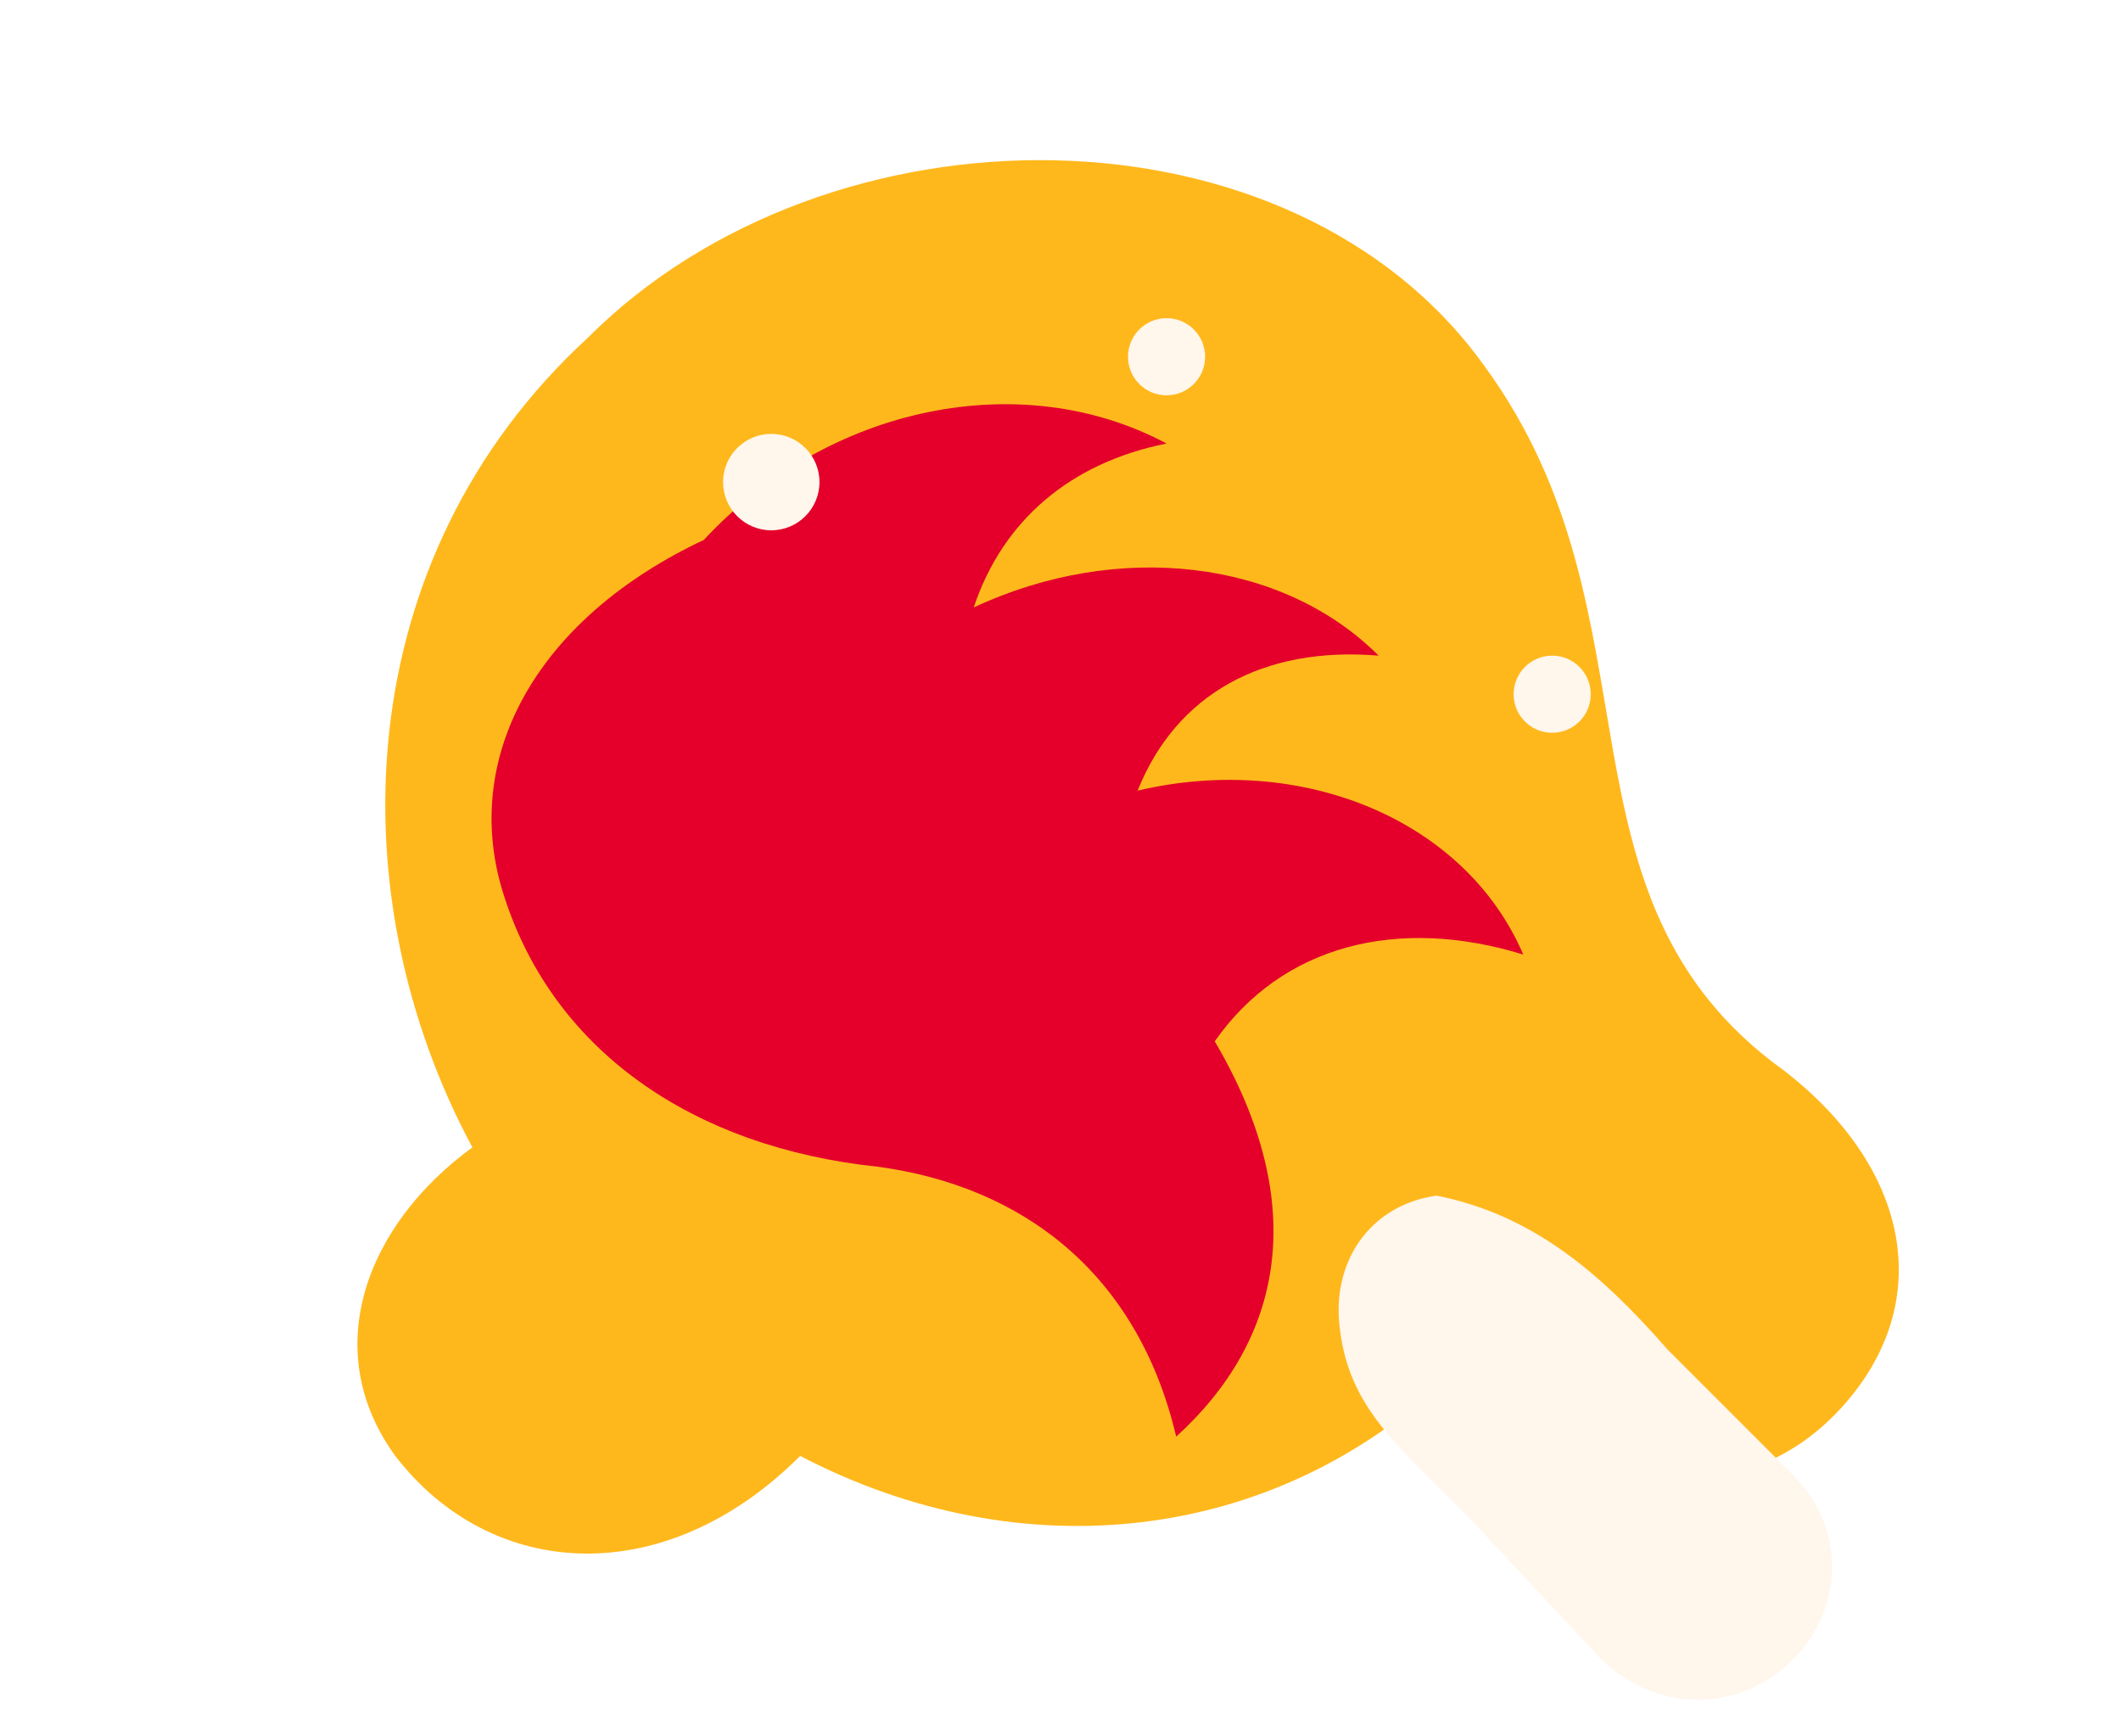
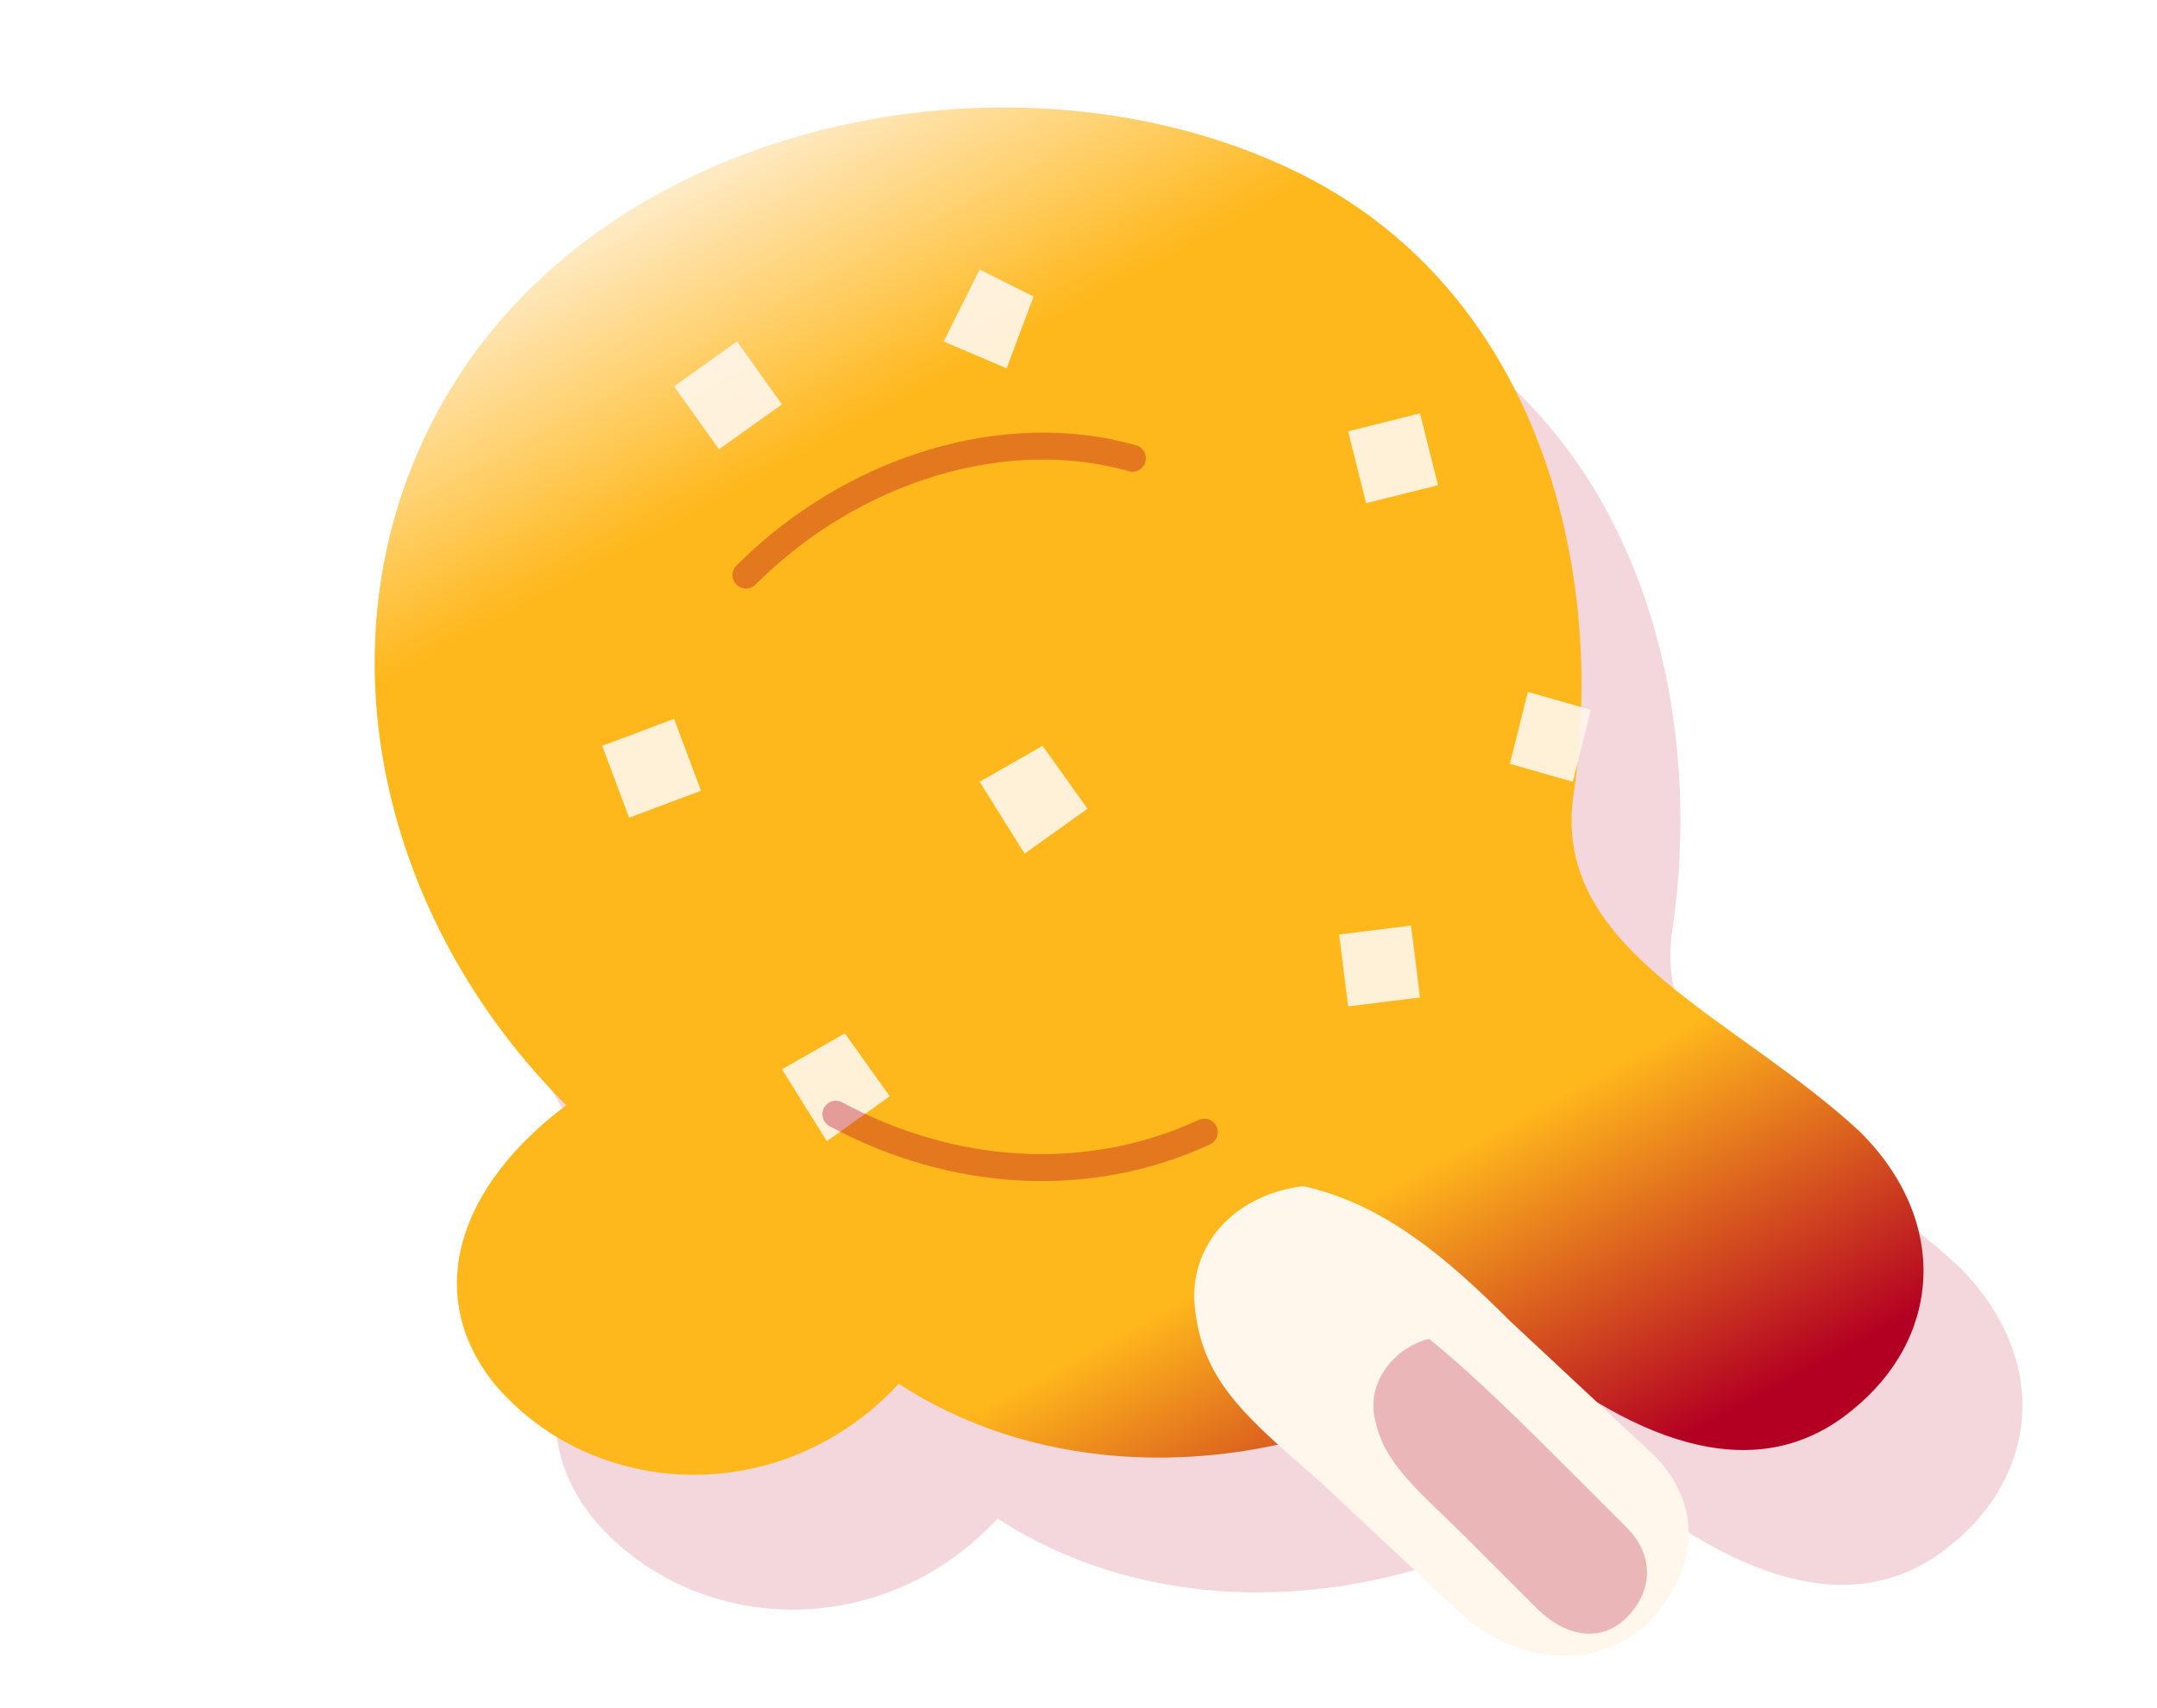
- <svg xmlns="http://www.w3.org/2000/svg" viewBox="0 0 220 180" role="img" aria-labelledby="title">
-   <path fill="#ffb81c" d="M61 35c25-25 73-25 93 3 19 26 6 55 31 73 13 10 16 24 6 35-11 12-27 8-41-3-18 17-44 20-67 8-14 14-32 13-42 0-8-11-3-24 8-32-14-26-13-61 12-84Z" />
-   <path fill="#e4002b" d="M73 56c13-14 33-18 48-10-10 2-17 8-20 17 15-7 32-5 42 5-12-1-21 4-25 14 17-4 34 3 40 17-13-4-25-1-32 9 10 17 7 31-4 41-4-17-16-26-31-28-19-2-34-12-39-29-4-14 4-28 21-36Z" />
-   <path fill="#fff6ec" d="M149 124c10 2 17 8 24 16l13 13c6 6 5 15-1 20-6 5-14 4-19-1l-14-15c-7-7-12-11-13-19-1-7 3-13 10-14Z" />
-   <circle cx="80" cy="50" r="5" fill="#fff6ec" />
-   <circle cx="121" cy="37" r="4" fill="#fff6ec" />
-   <circle cx="161" cy="72" r="4" fill="#fff6ec" />
+ <svg xmlns="http://www.w3.org/2000/svg" viewBox="0 0 240 190" role="img" aria-labelledby="title">
+   <defs>
+     <linearGradient id="crust" x1=".2" y1="0" x2=".8" y2="1">
+       <stop offset="0" stop-color="#fff6ec" />
+       <stop offset=".22" stop-color="#ffb81c" />
+       <stop offset=".78" stop-color="#ffb81c" />
+       <stop offset="1" stop-color="#b30022" />
+     </linearGradient>
+   </defs>
+   <path fill="#b30022" opacity=".16" d="M57 47c21-27 62-34 91-20 27 13 35 44 31 70-2 17 18 24 32 37 10 10 9 23-1 31-11 9-25 3-38-8-20 15-48 18-68 5-13 14-34 13-45 0-8-10-4-22 8-31-23-23-29-58-10-84Z" transform="translate(7 7)" />
+   <path fill="url(#crust)" d="M53 39c20-27 62-34 91-20 27 13 35 44 31 70-2 17 18 24 32 37 10 10 9 23-1 31-11 9-25 3-38-8-20 15-48 18-68 5-13 14-34 13-45 0-8-10-4-22 8-31-23-23-29-58-10-84Z" />
+   <path fill="#fff6ec" d="M145 132c9 2 16 8 23 15l15 14c7 6 6 14 0 20-6 5-14 4-20-1l-16-15c-8-7-13-11-14-19-1-7 4-13 12-14Z" />
+   <path fill="#b30022" d="M159 149c5 4 11 10 16 15l6 6c3 3 3 7 0 10-3 3-7 2-10-1l-8-8c-5-5-9-8-10-13-1-4 2-8 6-9Z" opacity=".26" />
+   <g fill="#fff6ec" opacity=".9">
+     <path d="m75 43 7-5 5 7-7 5zm34-13 6 3-3 8-7-3zm41 18 8-2 2 8-8 2zm20 29 7 2-2 8-7-2zM67 83l8-3 3 8-8 3zm42 4 7-4 5 7-7 5zm40 17 8-1 1 8-8 1zM87 119l7-4 5 7-7 5z" />
+   </g>
+   <path fill="none" stroke="#b30022" stroke-linecap="round" stroke-width="3" opacity=".35" d="M83 64c12-12 29-17 43-13m-33 73c13 7 28 8 41 2" />
</svg>
